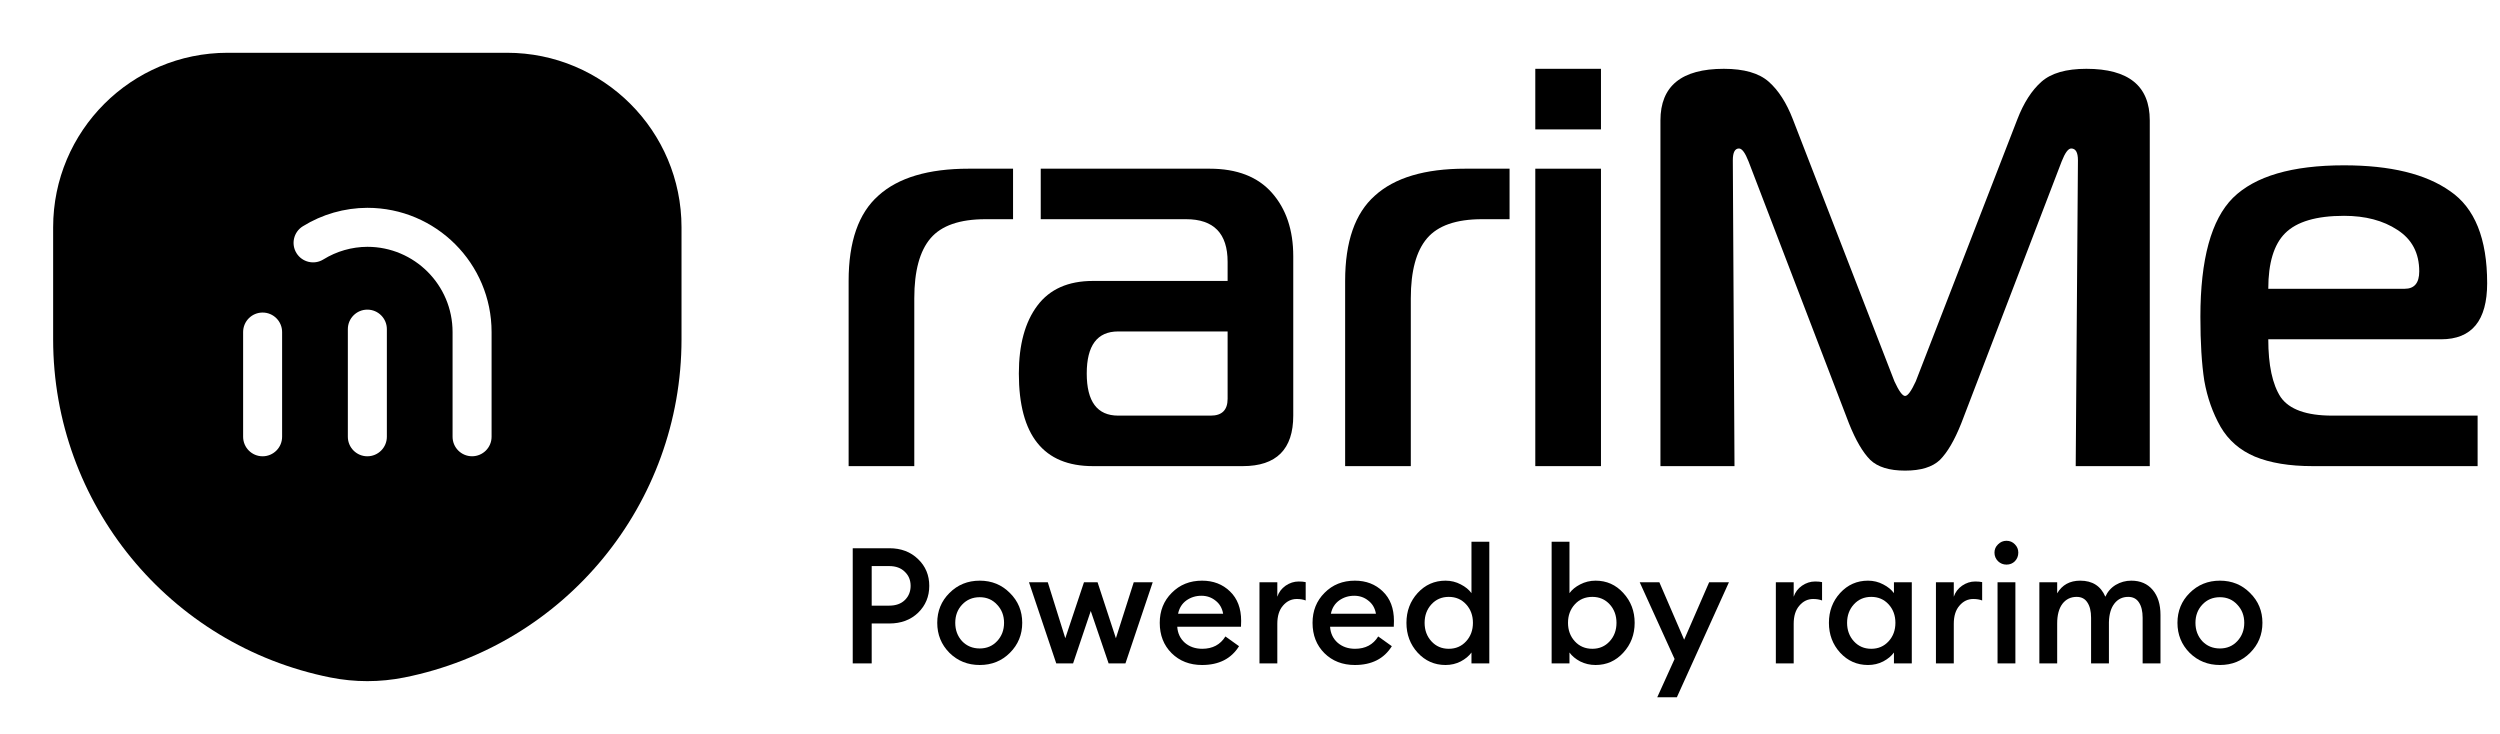
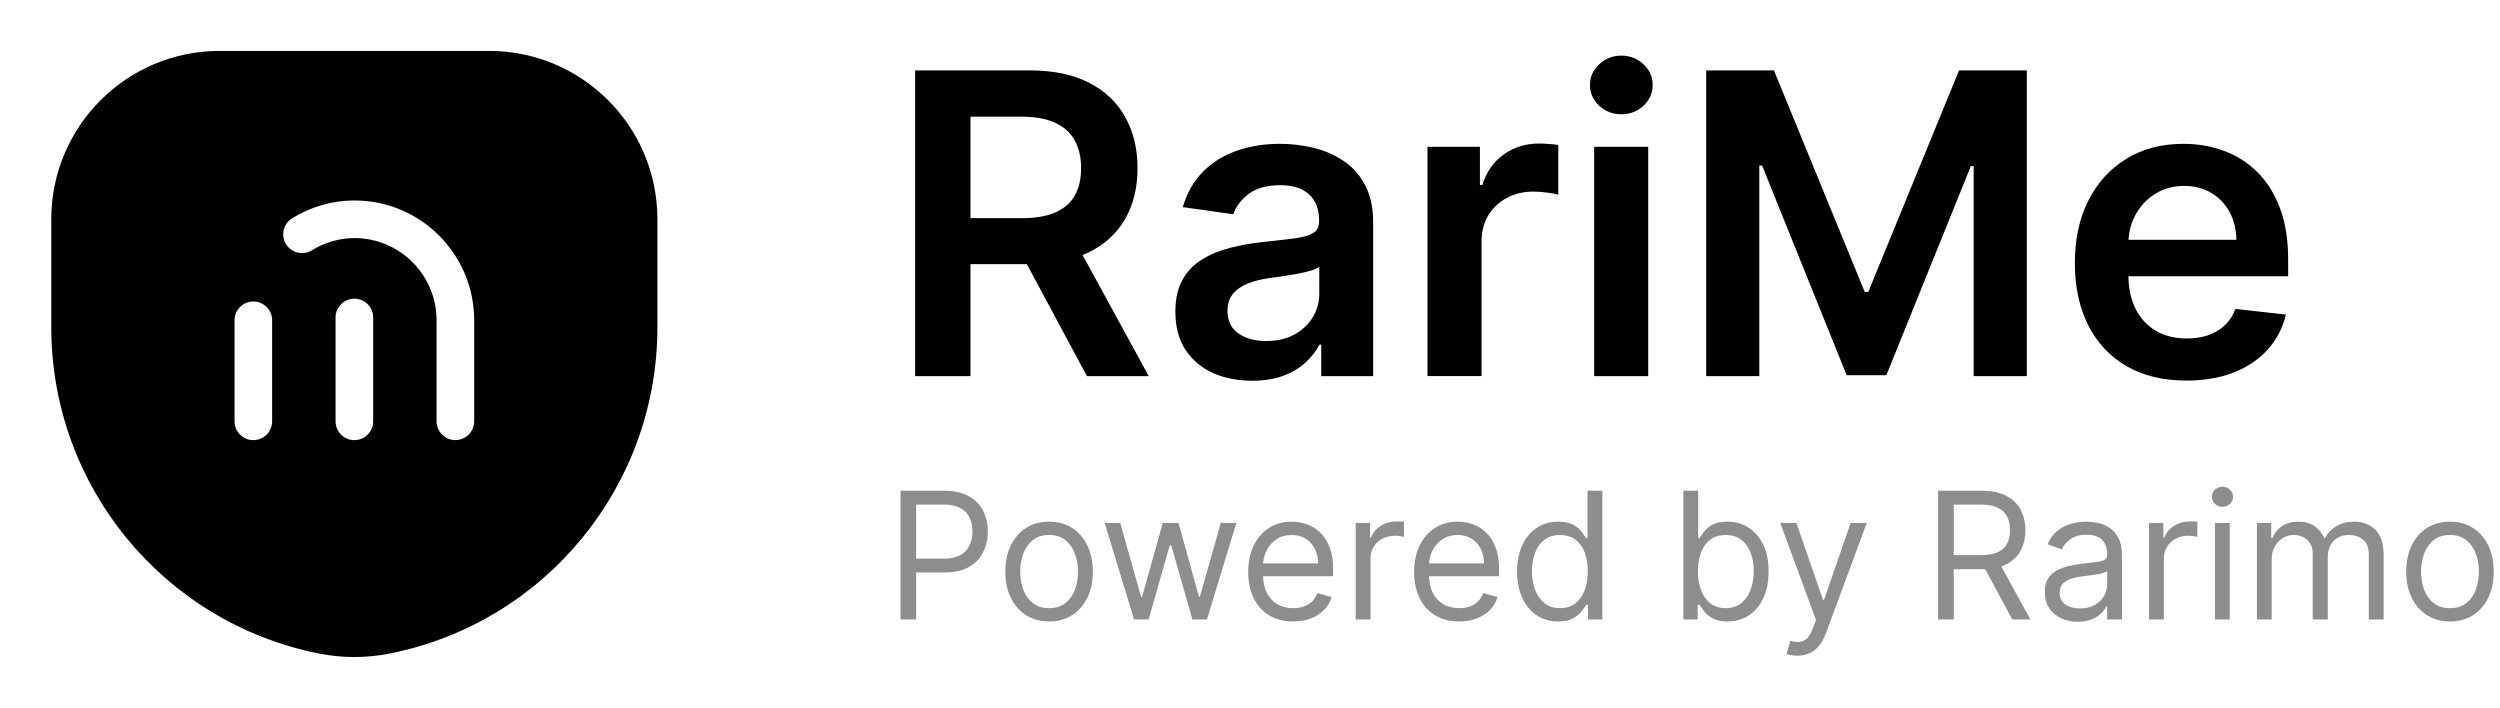
- <svg xmlns="http://www.w3.org/2000/svg" viewBox="0 0 109 32" fill="none">
-   <path fill-rule="evenodd" clip-rule="evenodd" d="M2.317 14.795C2.317 21.962 7.376 28.132 14.404 29.538C15.468 29.751 16.564 29.751 17.628 29.538H17.628C24.655 28.132 29.714 21.962 29.714 14.795V9.911C29.714 5.708 26.307 2.301 22.104 2.301H9.928C5.725 2.301 2.317 5.708 2.317 9.911V14.795ZM12.3 14.477C12.3 14.008 11.92 13.627 11.45 13.627C10.98 13.627 10.6 14.008 10.6 14.477V19.043C10.6 19.513 10.98 19.894 11.45 19.894C11.92 19.894 12.3 19.513 12.3 19.043V14.477ZM16.016 13.5C16.486 13.5 16.867 13.881 16.867 14.35V19.043C16.867 19.513 16.486 19.894 16.016 19.894C15.547 19.894 15.166 19.513 15.166 19.043V14.35C15.166 13.881 15.547 13.5 16.016 13.5ZM16.016 9.061L16.013 9.061C15.02 9.064 14.047 9.343 13.203 9.866C12.803 10.113 12.68 10.638 12.927 11.037C13.175 11.436 13.699 11.559 14.098 11.312C14.675 10.955 15.339 10.764 16.018 10.761C18.069 10.762 19.732 12.425 19.732 14.477V19.043C19.732 19.513 20.113 19.893 20.582 19.893C21.052 19.893 21.433 19.513 21.433 19.043V14.477C21.433 11.486 19.008 9.061 16.016 9.061Z" fill="currentColor" />
-   <path d="M37 20.323V12.249C37 10.536 37.432 9.296 38.297 8.53C39.161 7.747 40.474 7.355 42.236 7.355H44.169V9.557H42.97C41.844 9.557 41.045 9.835 40.572 10.389C40.099 10.944 39.863 11.816 39.863 13.007V20.323H37Z" fill="currentColor" />
-   <path d="M45.376 7.355H52.741C53.931 7.355 54.837 7.706 55.456 8.407C56.076 9.109 56.386 10.03 56.386 11.172V18.121C56.386 19.589 55.652 20.323 54.184 20.323H47.651C45.498 20.323 44.422 18.977 44.422 16.286C44.422 15.03 44.691 14.043 45.229 13.325C45.767 12.607 46.575 12.249 47.651 12.249H53.524V11.417C53.524 10.177 52.92 9.557 51.713 9.557H45.376V7.355ZM53.524 14.451H48.752C47.839 14.451 47.382 15.062 47.382 16.286C47.382 17.509 47.839 18.121 48.752 18.121H52.79C53.279 18.121 53.524 17.876 53.524 17.387V14.451Z" fill="currentColor" />
-   <path d="M58.648 20.323V12.249C58.648 10.536 59.08 9.296 59.945 8.53C60.809 7.747 62.122 7.355 63.884 7.355H65.817V9.557H64.618C63.492 9.557 62.693 9.835 62.22 10.389C61.747 10.944 61.511 11.816 61.511 13.007V20.323H58.648Z" fill="currentColor" />
-   <path d="M66.939 20.323V7.355H69.802V20.323H66.939ZM69.802 5.642H66.939V3H69.802V5.642Z" fill="currentColor" />
-   <path d="M89.889 7.037L85.509 18.463C85.216 19.197 84.906 19.727 84.579 20.054C84.253 20.364 83.748 20.519 83.062 20.519C82.377 20.519 81.872 20.364 81.546 20.054C81.219 19.727 80.909 19.197 80.616 18.463L76.236 7.037C76.089 6.662 75.951 6.474 75.82 6.474C75.641 6.474 75.551 6.646 75.551 6.988L75.624 20.323H72.395V5.251C72.395 3.75 73.316 3 75.159 3C76.04 3 76.693 3.188 77.117 3.563C77.541 3.938 77.892 4.484 78.169 5.202L82.598 16.628C82.793 17.052 82.948 17.264 83.062 17.264C83.177 17.264 83.332 17.052 83.527 16.628L87.956 5.202C88.233 4.484 88.584 3.938 89.008 3.563C89.432 3.188 90.085 3 90.965 3C92.809 3 93.73 3.75 93.73 5.251V20.323H90.501L90.598 6.988C90.598 6.646 90.501 6.474 90.305 6.474C90.174 6.474 90.036 6.662 89.889 7.037Z" fill="currentColor" />
-   <path d="M108.024 20.323H100.83C99.819 20.323 98.979 20.184 98.31 19.907C97.658 19.63 97.16 19.197 96.818 18.61C96.475 18.007 96.239 17.338 96.108 16.604C95.994 15.87 95.937 14.94 95.937 13.815C95.937 11.303 96.41 9.574 97.356 8.627C98.318 7.681 99.933 7.208 102.2 7.208C104.223 7.208 105.765 7.584 106.825 8.334C107.901 9.068 108.44 10.405 108.44 12.347C108.44 13.978 107.771 14.793 106.433 14.793H98.897C98.897 15.919 99.077 16.759 99.436 17.313C99.811 17.852 100.561 18.121 101.687 18.121H108.024V20.323ZM98.897 12.591H104.843C105.267 12.591 105.479 12.338 105.479 11.833C105.479 11.033 105.161 10.43 104.525 10.022C103.905 9.614 103.13 9.41 102.2 9.41C100.993 9.41 100.137 9.663 99.631 10.169C99.142 10.658 98.897 11.466 98.897 12.591Z" fill="currentColor" />
-   <path d="M40.028 24.377C40.353 24.688 40.516 25.077 40.516 25.544C40.516 26.01 40.353 26.401 40.028 26.717C39.703 27.028 39.285 27.184 38.776 27.184H38.006V28.923H37.179V23.903H38.776C39.285 23.903 39.703 24.061 40.028 24.377ZM39.448 26.166C39.618 26.001 39.703 25.793 39.703 25.544C39.703 25.294 39.618 25.089 39.448 24.928C39.283 24.764 39.057 24.681 38.769 24.681H38.006V26.406H38.769C39.057 26.406 39.283 26.326 39.448 26.166Z" fill="currentColor" />
-   <path d="M44.032 28.463C43.678 28.817 43.24 28.994 42.717 28.994C42.193 28.994 41.753 28.817 41.395 28.463C41.041 28.105 40.864 27.669 40.864 27.155C40.864 26.642 41.041 26.208 41.395 25.855C41.753 25.496 42.193 25.317 42.717 25.317C43.24 25.317 43.678 25.496 44.032 25.855C44.39 26.208 44.569 26.642 44.569 27.155C44.569 27.669 44.39 28.105 44.032 28.463ZM42.717 28.273C43.023 28.273 43.275 28.166 43.473 27.954C43.676 27.738 43.777 27.471 43.777 27.155C43.777 26.84 43.676 26.576 43.473 26.364C43.275 26.147 43.023 26.038 42.717 26.038C42.406 26.038 42.149 26.147 41.946 26.364C41.748 26.576 41.649 26.84 41.649 27.155C41.649 27.471 41.748 27.738 41.946 27.954C42.149 28.166 42.406 28.273 42.717 28.273Z" fill="currentColor" />
-   <path d="M48.335 28.923L47.557 26.639L46.787 28.923H46.052L44.864 25.388H45.684L46.447 27.827L47.261 25.388H47.854L48.653 27.827L49.431 25.388H50.258L49.07 28.923H48.335Z" fill="currentColor" />
-   <path d="M52.41 28.994C51.873 28.994 51.429 28.822 51.081 28.477C50.737 28.133 50.565 27.693 50.565 27.155C50.565 26.632 50.739 26.196 51.088 25.848C51.437 25.494 51.877 25.317 52.41 25.317C52.9 25.317 53.305 25.473 53.626 25.784C53.951 26.095 54.114 26.524 54.114 27.071C54.114 27.165 54.111 27.25 54.107 27.325H51.328C51.347 27.613 51.458 27.846 51.66 28.025C51.863 28.199 52.115 28.287 52.417 28.287C52.869 28.287 53.206 28.108 53.428 27.749L54.022 28.174C53.682 28.72 53.145 28.994 52.41 28.994ZM51.364 26.759H53.329C53.286 26.514 53.176 26.324 52.997 26.187C52.822 26.046 52.617 25.975 52.382 25.975C52.136 25.975 51.917 26.043 51.724 26.18C51.536 26.317 51.415 26.51 51.364 26.759Z" fill="currentColor" />
-   <path d="M54.913 28.923V25.388H55.691V26.017C55.757 25.819 55.877 25.659 56.051 25.537C56.23 25.414 56.421 25.353 56.624 25.353C56.747 25.353 56.848 25.362 56.928 25.381V26.18C56.815 26.137 56.685 26.116 56.539 26.116C56.303 26.116 56.103 26.213 55.938 26.406C55.773 26.595 55.691 26.858 55.691 27.198V28.923H54.913Z" fill="currentColor" />
-   <path d="M59.072 28.994C58.535 28.994 58.092 28.822 57.743 28.477C57.399 28.133 57.227 27.693 57.227 27.155C57.227 26.632 57.401 26.196 57.75 25.848C58.099 25.494 58.54 25.317 59.072 25.317C59.562 25.317 59.968 25.473 60.288 25.784C60.614 26.095 60.776 26.524 60.776 27.071C60.776 27.165 60.774 27.25 60.769 27.325H57.991C58.01 27.613 58.12 27.846 58.323 28.025C58.526 28.199 58.778 28.287 59.079 28.287C59.532 28.287 59.869 28.108 60.09 27.749L60.684 28.174C60.345 28.72 59.808 28.994 59.072 28.994ZM58.026 26.759H59.991C59.949 26.514 59.838 26.324 59.659 26.187C59.485 26.046 59.28 25.975 59.044 25.975C58.799 25.975 58.58 26.043 58.387 26.18C58.198 26.317 58.078 26.51 58.026 26.759Z" fill="currentColor" />
-   <path d="M63.025 28.994C62.544 28.994 62.139 28.814 61.809 28.456C61.484 28.098 61.321 27.665 61.321 27.155C61.321 26.646 61.484 26.213 61.809 25.855C62.139 25.496 62.544 25.317 63.025 25.317C63.265 25.317 63.487 25.372 63.689 25.48C63.892 25.584 64.048 25.711 64.156 25.862V23.62H64.934V28.923H64.156V28.449C64.048 28.6 63.892 28.73 63.689 28.838C63.487 28.942 63.265 28.994 63.025 28.994ZM62.41 27.961C62.608 28.178 62.86 28.287 63.166 28.287C63.473 28.287 63.725 28.178 63.923 27.961C64.121 27.745 64.22 27.476 64.22 27.155C64.22 26.835 64.121 26.566 63.923 26.349C63.725 26.133 63.473 26.024 63.166 26.024C62.86 26.024 62.608 26.133 62.41 26.349C62.212 26.566 62.113 26.835 62.113 27.155C62.113 27.476 62.212 27.745 62.41 27.961Z" fill="currentColor" />
-   <path d="M69.567 28.994C69.327 28.994 69.103 28.942 68.895 28.838C68.693 28.73 68.537 28.6 68.429 28.449V28.923H67.651V23.62H68.429V25.862C68.537 25.711 68.693 25.584 68.895 25.48C69.103 25.372 69.327 25.317 69.567 25.317C70.048 25.317 70.451 25.496 70.776 25.855C71.106 26.213 71.271 26.646 71.271 27.155C71.271 27.665 71.106 28.098 70.776 28.456C70.451 28.814 70.048 28.994 69.567 28.994ZM69.426 28.287C69.732 28.287 69.984 28.178 70.182 27.961C70.38 27.745 70.479 27.476 70.479 27.155C70.479 26.835 70.38 26.566 70.182 26.349C69.984 26.133 69.732 26.024 69.426 26.024C69.115 26.024 68.86 26.133 68.662 26.349C68.464 26.566 68.365 26.835 68.365 27.155C68.365 27.476 68.464 27.745 68.662 27.961C68.86 28.178 69.115 28.287 69.426 28.287Z" fill="currentColor" />
-   <path d="M73.111 30.401H72.256L73.012 28.732L71.492 25.388H72.348L73.429 27.891L74.518 25.388H75.381L73.111 30.401Z" fill="currentColor" />
-   <path d="M77.427 28.923V25.388H78.205V26.017C78.271 25.819 78.391 25.659 78.566 25.537C78.745 25.414 78.936 25.353 79.138 25.353C79.261 25.353 79.362 25.362 79.442 25.381V26.18C79.329 26.137 79.2 26.116 79.053 26.116C78.818 26.116 78.617 26.213 78.453 26.406C78.287 26.595 78.205 26.858 78.205 27.198V28.923H77.427Z" fill="currentColor" />
-   <path d="M81.445 28.994C80.964 28.994 80.559 28.814 80.229 28.456C79.904 28.098 79.741 27.665 79.741 27.155C79.741 26.646 79.904 26.213 80.229 25.855C80.559 25.496 80.964 25.317 81.445 25.317C81.685 25.317 81.907 25.372 82.109 25.48C82.312 25.584 82.468 25.711 82.576 25.862V25.388H83.354V28.923H82.576V28.449C82.468 28.6 82.312 28.73 82.109 28.838C81.907 28.942 81.685 28.994 81.445 28.994ZM80.83 27.961C81.028 28.178 81.28 28.287 81.586 28.287C81.893 28.287 82.145 28.178 82.343 27.961C82.541 27.745 82.64 27.476 82.64 27.155C82.64 26.835 82.541 26.566 82.343 26.349C82.145 26.133 81.893 26.024 81.586 26.024C81.28 26.024 81.028 26.133 80.83 26.349C80.632 26.566 80.533 26.835 80.533 27.155C80.533 27.476 80.632 27.745 80.83 27.961Z" fill="currentColor" />
-   <path d="M84.407 28.923V25.388H85.185V26.017C85.251 25.819 85.371 25.659 85.546 25.537C85.725 25.414 85.916 25.353 86.118 25.353C86.241 25.353 86.342 25.362 86.422 25.381V26.18C86.309 26.137 86.18 26.116 86.033 26.116C85.798 26.116 85.597 26.213 85.433 26.406C85.267 26.595 85.185 26.858 85.185 27.198V28.923H84.407Z" fill="currentColor" />
-   <path d="M87.482 24.617C87.341 24.617 87.218 24.568 87.114 24.469C87.011 24.365 86.959 24.24 86.959 24.094C86.959 23.953 87.011 23.833 87.114 23.734C87.218 23.63 87.341 23.578 87.482 23.578C87.628 23.578 87.751 23.63 87.85 23.734C87.948 23.833 87.998 23.953 87.998 24.094C87.998 24.24 87.948 24.365 87.85 24.469C87.751 24.568 87.628 24.617 87.482 24.617ZM87.093 28.923V25.388H87.871V28.923H87.093Z" fill="currentColor" />
-   <path d="M93.419 28.923V26.936C93.419 26.649 93.365 26.425 93.257 26.265C93.153 26.104 92.997 26.024 92.79 26.024C92.54 26.024 92.34 26.121 92.189 26.314C92.038 26.507 91.958 26.778 91.949 27.127V28.923H91.171V26.936C91.171 26.649 91.117 26.425 91.008 26.265C90.905 26.104 90.749 26.024 90.542 26.024C90.283 26.024 90.075 26.126 89.92 26.328C89.769 26.531 89.693 26.816 89.693 27.184V28.923H88.916V25.388H89.693V25.869C89.91 25.501 90.245 25.317 90.697 25.317C91.23 25.317 91.595 25.551 91.793 26.017C91.892 25.796 92.043 25.624 92.246 25.501C92.453 25.379 92.679 25.317 92.924 25.317C93.32 25.317 93.631 25.452 93.858 25.72C94.084 25.989 94.197 26.352 94.197 26.809V28.923H93.419Z" fill="currentColor" />
-   <path d="M98.104 28.463C97.751 28.817 97.312 28.994 96.789 28.994C96.266 28.994 95.826 28.817 95.467 28.463C95.114 28.105 94.937 27.669 94.937 27.155C94.937 26.642 95.114 26.208 95.467 25.855C95.826 25.496 96.266 25.317 96.789 25.317C97.312 25.317 97.751 25.496 98.104 25.855C98.463 26.208 98.642 26.642 98.642 27.155C98.642 27.669 98.463 28.105 98.104 28.463ZM96.789 28.273C97.096 28.273 97.348 28.166 97.546 27.954C97.748 27.738 97.85 27.471 97.85 27.155C97.85 26.84 97.748 26.576 97.546 26.364C97.348 26.147 97.096 26.038 96.789 26.038C96.478 26.038 96.221 26.147 96.019 26.364C95.821 26.576 95.722 26.84 95.722 27.155C95.722 27.471 95.821 27.738 96.019 27.954C96.221 28.166 96.478 28.273 96.789 28.273Z" fill="currentColor" />
+ <svg xmlns="http://www.w3.org/2000/svg" width="113" height="32" viewBox="0 0 113 32" fill="none">
+   <path fill-rule="evenodd" clip-rule="evenodd" d="M2.318 14.795C2.318 21.962 7.377 28.132 14.405 29.538C15.469 29.751 16.564 29.751 17.628 29.538H17.629C24.656 28.132 29.715 21.962 29.715 14.795V9.911C29.715 5.708 26.308 2.301 22.105 2.301H9.928C5.726 2.301 2.318 5.708 2.318 9.911V14.795ZM12.301 14.477C12.301 14.008 11.921 13.627 11.451 13.627C10.981 13.627 10.601 14.008 10.601 14.477V19.043C10.601 19.513 10.981 19.894 11.451 19.894C11.921 19.894 12.301 19.513 12.301 19.043V14.477ZM16.017 13.5C16.487 13.5 16.868 13.881 16.868 14.35V19.043C16.868 19.513 16.487 19.894 16.017 19.894C15.548 19.894 15.167 19.513 15.167 19.043V14.35C15.167 13.881 15.548 13.5 16.017 13.5ZM16.017 9.061L16.014 9.061C15.021 9.064 14.048 9.343 13.204 9.866C12.804 10.113 12.681 10.638 12.928 11.037C13.176 11.436 13.7 11.559 14.099 11.312C14.676 10.955 15.34 10.764 16.019 10.761C18.07 10.762 19.733 12.425 19.733 14.477V19.043C19.733 19.513 20.113 19.893 20.583 19.893C21.053 19.893 21.433 19.513 21.433 19.043V14.477C21.433 11.486 19.009 9.061 16.017 9.061Z" fill="currentColor" />
+   <path d="M98.817 17.202C97.778 17.202 96.88 16.986 96.124 16.554C95.373 16.118 94.795 15.502 94.39 14.706C93.986 13.905 93.783 12.963 93.783 11.879C93.783 10.812 93.986 9.877 94.39 9.072C94.8 8.262 95.371 7.632 96.104 7.182C96.837 6.728 97.699 6.501 98.688 6.501C99.327 6.501 99.93 6.604 100.497 6.811C101.068 7.014 101.572 7.329 102.008 7.756C102.449 8.183 102.795 8.728 103.047 9.389C103.299 10.046 103.425 10.828 103.425 11.737V12.486H94.93V10.839H101.084C101.079 10.372 100.978 9.956 100.78 9.591C100.582 9.222 100.305 8.932 99.95 8.721C99.599 8.509 99.19 8.404 98.722 8.404C98.223 8.404 97.784 8.525 97.406 8.768C97.029 9.006 96.734 9.321 96.523 9.713C96.316 10.1 96.21 10.524 96.205 10.988V12.425C96.205 13.028 96.316 13.545 96.536 13.977C96.757 14.404 97.065 14.732 97.46 14.962C97.856 15.187 98.32 15.299 98.85 15.299C99.206 15.299 99.527 15.25 99.815 15.151C100.103 15.047 100.353 14.897 100.564 14.699C100.776 14.501 100.935 14.256 101.043 13.963L103.324 14.22C103.18 14.822 102.905 15.349 102.501 15.799C102.1 16.244 101.587 16.59 100.962 16.838C100.337 17.081 99.622 17.202 98.817 17.202Z" fill="currentColor" />
+   <path d="M77.119 3.182H80.182L84.285 13.194H84.447L88.549 3.182H91.612V17H89.21V7.507H89.082L85.263 16.959H83.468L79.649 7.486H79.521V17H77.119V3.182Z" fill="currentColor" />
+   <path d="M72.056 17V6.636H74.499V17H72.056ZM73.284 5.165C72.897 5.165 72.564 5.037 72.285 4.781C72.007 4.52 71.867 4.207 71.867 3.843C71.867 3.474 72.007 3.161 72.285 2.905C72.564 2.644 72.897 2.514 73.284 2.514C73.675 2.514 74.008 2.644 74.283 2.905C74.562 3.161 74.701 3.474 74.701 3.843C74.701 4.207 74.562 4.52 74.283 4.781C74.008 5.037 73.675 5.165 73.284 5.165Z" fill="currentColor" />
+   <path d="M64.523 16.999V6.636H66.892V8.363H67C67.189 7.765 67.512 7.304 67.971 6.98C68.434 6.651 68.963 6.487 69.557 6.487C69.692 6.487 69.842 6.494 70.009 6.508C70.18 6.517 70.322 6.532 70.434 6.555V8.802C70.331 8.766 70.166 8.734 69.941 8.707C69.721 8.676 69.507 8.66 69.3 8.66C68.855 8.66 68.455 8.757 68.099 8.95C67.749 9.139 67.472 9.402 67.269 9.739C67.067 10.077 66.966 10.466 66.966 10.907V16.999H64.523Z" fill="currentColor" />
+   <path d="M56.595 17.209C55.938 17.209 55.347 17.092 54.821 16.858C54.299 16.619 53.885 16.269 53.579 15.805C53.278 15.342 53.127 14.771 53.127 14.091C53.127 13.507 53.235 13.023 53.451 12.641C53.667 12.259 53.961 11.953 54.335 11.723C54.708 11.494 55.129 11.321 55.596 11.204C56.069 11.082 56.557 10.995 57.06 10.941C57.668 10.878 58.16 10.821 58.538 10.772C58.916 10.718 59.19 10.637 59.361 10.529C59.537 10.417 59.624 10.243 59.624 10.009V9.969C59.624 9.461 59.474 9.067 59.172 8.788C58.871 8.509 58.437 8.37 57.87 8.37C57.272 8.37 56.797 8.5 56.447 8.761C56.1 9.022 55.866 9.33 55.745 9.686L53.464 9.362C53.644 8.732 53.941 8.206 54.355 7.783C54.769 7.356 55.275 7.036 55.873 6.825C56.471 6.609 57.133 6.501 57.857 6.501C58.356 6.501 58.853 6.559 59.348 6.676C59.843 6.793 60.295 6.987 60.704 7.257C61.113 7.522 61.442 7.884 61.689 8.343C61.941 8.802 62.067 9.375 62.067 10.063V17H59.719V15.576H59.638C59.489 15.864 59.28 16.134 59.011 16.386C58.745 16.633 58.41 16.833 58.005 16.986C57.605 17.134 57.135 17.209 56.595 17.209ZM57.229 15.414C57.719 15.414 58.145 15.317 58.504 15.124C58.864 14.926 59.141 14.665 59.334 14.341C59.532 14.017 59.631 13.664 59.631 13.282V12.061C59.555 12.124 59.424 12.182 59.24 12.236C59.06 12.29 58.858 12.337 58.633 12.378C58.408 12.418 58.185 12.454 57.965 12.486C57.744 12.517 57.553 12.544 57.391 12.567C57.027 12.616 56.701 12.697 56.413 12.81C56.125 12.922 55.898 13.079 55.731 13.282C55.565 13.48 55.482 13.736 55.482 14.051C55.482 14.501 55.646 14.841 55.974 15.07C56.303 15.299 56.721 15.414 57.229 15.414Z" fill="currentColor" />
+   <path d="M41.363 17V3.182H46.545C47.607 3.182 48.497 3.366 49.217 3.735C49.941 4.104 50.488 4.621 50.856 5.287C51.23 5.948 51.416 6.719 51.416 7.601C51.416 8.487 51.228 9.256 50.85 9.909C50.476 10.556 49.925 11.058 49.197 11.413C48.468 11.764 47.573 11.94 46.511 11.94H42.821V9.861H46.174C46.795 9.861 47.303 9.776 47.699 9.605C48.095 9.43 48.387 9.175 48.576 8.843C48.769 8.505 48.866 8.091 48.866 7.601C48.866 7.111 48.769 6.692 48.576 6.346C48.383 5.995 48.088 5.73 47.692 5.55C47.296 5.365 46.786 5.273 46.16 5.273H43.867V17H41.363ZM48.502 10.739L51.923 17H49.129L45.769 10.739H48.502Z" fill="currentColor" />
+   <path d="M110.739 28.09C110.345 28.09 109.999 27.997 109.702 27.809C109.407 27.622 109.176 27.359 109.009 27.022C108.844 26.685 108.762 26.291 108.762 25.84C108.762 25.386 108.844 24.989 109.009 24.65C109.176 24.311 109.407 24.048 109.702 23.86C109.999 23.673 110.345 23.579 110.739 23.579C111.133 23.579 111.478 23.673 111.773 23.86C112.07 24.048 112.301 24.311 112.466 24.65C112.633 24.989 112.716 25.386 112.716 25.84C112.716 26.291 112.633 26.685 112.466 27.022C112.301 27.359 112.07 27.622 111.773 27.809C111.478 27.997 111.133 28.09 110.739 28.09ZM110.739 27.488C111.038 27.488 111.284 27.412 111.478 27.258C111.671 27.105 111.814 26.903 111.907 26.653C111.999 26.403 112.046 26.132 112.046 25.84C112.046 25.549 111.999 25.277 111.907 25.025C111.814 24.773 111.671 24.57 111.478 24.414C111.284 24.259 111.038 24.181 110.739 24.181C110.44 24.181 110.194 24.259 110 24.414C109.807 24.57 109.664 24.773 109.571 25.025C109.479 25.277 109.432 25.549 109.432 25.84C109.432 26.132 109.479 26.403 109.571 26.653C109.664 26.903 109.807 27.105 110 27.258C110.194 27.412 110.44 27.488 110.739 27.488Z" fill="#8D8D8D" />
+   <path d="M102.012 28V23.636H102.659V24.318H102.716C102.807 24.085 102.954 23.904 103.157 23.775C103.359 23.644 103.603 23.579 103.887 23.579C104.175 23.579 104.414 23.644 104.605 23.775C104.799 23.904 104.949 24.085 105.057 24.318H105.103C105.214 24.092 105.382 23.913 105.605 23.781C105.829 23.646 106.097 23.579 106.409 23.579C106.8 23.579 107.119 23.701 107.367 23.946C107.615 24.188 107.739 24.566 107.739 25.079V28H107.069V25.079C107.069 24.757 106.98 24.527 106.804 24.389C106.628 24.25 106.421 24.181 106.182 24.181C105.875 24.181 105.638 24.274 105.469 24.46C105.301 24.643 105.216 24.877 105.216 25.159V28H104.534V25.011C104.534 24.763 104.454 24.563 104.293 24.412C104.132 24.258 103.925 24.181 103.671 24.181C103.497 24.181 103.334 24.228 103.182 24.321C103.033 24.413 102.911 24.542 102.819 24.707C102.728 24.87 102.682 25.058 102.682 25.272V28H102.012Z" fill="#8D8D8D" />
+   <path d="M100.115 28V23.636H100.785V28H100.115ZM100.456 22.909C100.325 22.909 100.212 22.865 100.118 22.776C100.025 22.687 99.978 22.579 99.978 22.454C99.978 22.329 100.025 22.223 100.118 22.134C100.212 22.044 100.325 22 100.456 22C100.586 22 100.698 22.044 100.791 22.134C100.886 22.223 100.933 22.329 100.933 22.454C100.933 22.579 100.886 22.687 100.791 22.776C100.698 22.865 100.586 22.909 100.456 22.909Z" fill="#8D8D8D" />
+   <path d="M97.137 28V23.637H97.784V24.296H97.83C97.909 24.08 98.053 23.904 98.262 23.77C98.47 23.636 98.705 23.568 98.966 23.568C99.016 23.568 99.077 23.569 99.151 23.571C99.225 23.573 99.281 23.576 99.319 23.58V24.262C99.296 24.256 99.244 24.247 99.162 24.236C99.083 24.223 98.999 24.216 98.909 24.216C98.697 24.216 98.508 24.261 98.341 24.35C98.177 24.437 98.046 24.558 97.949 24.713C97.855 24.867 97.807 25.042 97.807 25.239V28H97.137Z" fill="#8D8D8D" />
+   <path d="M93.914 28.102C93.638 28.102 93.387 28.05 93.162 27.946C92.936 27.84 92.757 27.687 92.625 27.488C92.492 27.287 92.426 27.045 92.426 26.761C92.426 26.511 92.475 26.308 92.573 26.153C92.672 25.996 92.804 25.873 92.968 25.784C93.133 25.695 93.315 25.628 93.514 25.585C93.715 25.539 93.916 25.503 94.119 25.477C94.384 25.443 94.599 25.417 94.764 25.4C94.93 25.381 95.052 25.35 95.127 25.306C95.205 25.263 95.244 25.187 95.244 25.079V25.056C95.244 24.776 95.167 24.558 95.014 24.403C94.862 24.248 94.632 24.17 94.323 24.17C94.003 24.17 93.752 24.24 93.571 24.38C93.389 24.52 93.261 24.67 93.187 24.829L92.551 24.602C92.664 24.337 92.816 24.13 93.005 23.983C93.197 23.833 93.405 23.729 93.63 23.67C93.858 23.609 94.081 23.579 94.301 23.579C94.441 23.579 94.602 23.596 94.784 23.63C94.967 23.662 95.144 23.73 95.315 23.832C95.487 23.934 95.63 24.089 95.744 24.295C95.858 24.501 95.914 24.778 95.914 25.125V28H95.244V27.409H95.21C95.164 27.503 95.089 27.605 94.983 27.713C94.876 27.821 94.735 27.912 94.559 27.988C94.383 28.064 94.168 28.102 93.914 28.102ZM94.017 27.5C94.282 27.5 94.505 27.448 94.687 27.343C94.871 27.239 95.009 27.105 95.102 26.94C95.197 26.775 95.244 26.602 95.244 26.42V25.806C95.216 25.84 95.153 25.872 95.056 25.9C94.962 25.927 94.852 25.95 94.727 25.971C94.604 25.99 94.484 26.007 94.366 26.022C94.251 26.035 94.157 26.047 94.085 26.056C93.911 26.079 93.748 26.116 93.596 26.167C93.447 26.216 93.325 26.291 93.233 26.392C93.142 26.49 93.096 26.625 93.096 26.795C93.096 27.028 93.182 27.204 93.355 27.323C93.529 27.441 93.75 27.5 94.017 27.5Z" fill="#8D8D8D" />
+   <path d="M87.603 28V22.182H89.569C90.024 22.182 90.397 22.259 90.689 22.415C90.98 22.568 91.196 22.779 91.337 23.048C91.477 23.317 91.547 23.623 91.547 23.966C91.547 24.308 91.477 24.613 91.337 24.878C91.196 25.143 90.981 25.351 90.692 25.503C90.402 25.652 90.031 25.727 89.581 25.727H87.99V25.091H89.558C89.869 25.091 90.119 25.045 90.308 24.954C90.499 24.863 90.638 24.735 90.723 24.568C90.81 24.399 90.853 24.199 90.853 23.966C90.853 23.733 90.81 23.529 90.723 23.355C90.636 23.181 90.496 23.046 90.305 22.951C90.114 22.855 89.861 22.807 89.547 22.807H88.308V28H87.603ZM90.342 25.386L91.774 28H90.956L89.547 25.386H90.342Z" fill="#8D8D8D" />
+   <path d="M81.242 29.637C81.128 29.637 81.026 29.627 80.938 29.608C80.849 29.591 80.787 29.574 80.753 29.557L80.923 28.966C81.086 29.008 81.23 29.023 81.355 29.012C81.48 29 81.591 28.945 81.688 28.844C81.786 28.746 81.876 28.586 81.957 28.364L82.082 28.023L80.469 23.637H81.196L82.401 27.114H82.446L83.651 23.637H84.378L82.526 28.637C82.442 28.862 82.339 29.049 82.216 29.196C82.093 29.346 81.95 29.457 81.787 29.529C81.626 29.601 81.444 29.637 81.242 29.637Z" fill="#8D8D8D" />
+   <path d="M76.088 28V22.182H76.758V24.329H76.815C76.864 24.254 76.933 24.157 77.02 24.04C77.109 23.92 77.236 23.814 77.4 23.721C77.567 23.627 77.792 23.579 78.076 23.579C78.444 23.579 78.768 23.671 79.048 23.855C79.328 24.039 79.547 24.299 79.704 24.636C79.862 24.973 79.94 25.371 79.94 25.829C79.94 26.291 79.862 26.692 79.704 27.031C79.547 27.368 79.329 27.63 79.051 27.815C78.773 27.999 78.451 28.091 78.088 28.091C77.808 28.091 77.583 28.044 77.415 27.951C77.246 27.857 77.116 27.75 77.025 27.631C76.934 27.509 76.864 27.409 76.815 27.329H76.736V28H76.088ZM76.747 25.818C76.747 26.148 76.795 26.438 76.892 26.69C76.989 26.94 77.13 27.136 77.315 27.278C77.501 27.418 77.728 27.488 77.997 27.488C78.277 27.488 78.511 27.415 78.699 27.267C78.888 27.117 79.03 26.916 79.125 26.665C79.221 26.411 79.27 26.129 79.27 25.818C79.27 25.511 79.222 25.235 79.128 24.988C79.035 24.74 78.894 24.544 78.704 24.4C78.517 24.255 78.281 24.182 77.997 24.182C77.724 24.182 77.495 24.251 77.309 24.389C77.124 24.525 76.984 24.717 76.889 24.963C76.794 25.207 76.747 25.492 76.747 25.818Z" fill="#8D8D8D" />
+   <path d="M70.427 28.091C70.063 28.091 69.742 27.999 69.463 27.815C69.185 27.63 68.967 27.368 68.81 27.031C68.653 26.692 68.574 26.291 68.574 25.829C68.574 25.371 68.653 24.973 68.81 24.636C68.967 24.299 69.186 24.039 69.466 23.855C69.747 23.671 70.07 23.579 70.438 23.579C70.722 23.579 70.946 23.627 71.111 23.721C71.278 23.814 71.405 23.92 71.492 24.04C71.581 24.157 71.65 24.254 71.699 24.329H71.756V22.182H72.427V28H71.779V27.329H71.699C71.65 27.409 71.58 27.509 71.489 27.631C71.398 27.75 71.268 27.857 71.1 27.951C70.931 28.044 70.707 28.091 70.427 28.091ZM70.517 27.488C70.786 27.488 71.014 27.418 71.199 27.278C71.385 27.136 71.526 26.94 71.623 26.69C71.719 26.438 71.767 26.148 71.767 25.818C71.767 25.492 71.72 25.207 71.625 24.963C71.531 24.717 71.391 24.525 71.205 24.389C71.019 24.251 70.79 24.182 70.517 24.182C70.233 24.182 69.997 24.255 69.807 24.4C69.62 24.544 69.479 24.74 69.384 24.988C69.291 25.235 69.245 25.511 69.245 25.818C69.245 26.129 69.292 26.411 69.387 26.665C69.483 26.916 69.625 27.117 69.813 27.267C70.002 27.415 70.237 27.488 70.517 27.488Z" fill="#8D8D8D" />
+   <path d="M65.952 28.09C65.532 28.09 65.169 27.998 64.864 27.812C64.561 27.625 64.327 27.363 64.162 27.028C63.999 26.691 63.918 26.299 63.918 25.852C63.918 25.405 63.999 25.011 64.162 24.67C64.327 24.327 64.556 24.06 64.85 23.869C65.145 23.676 65.49 23.579 65.884 23.579C66.111 23.579 66.336 23.617 66.557 23.693C66.779 23.768 66.981 23.892 67.162 24.062C67.344 24.231 67.489 24.454 67.597 24.733C67.705 25.011 67.759 25.354 67.759 25.761V26.045H64.395V25.465H67.077C67.077 25.219 67.028 25 66.929 24.806C66.833 24.613 66.695 24.461 66.515 24.349C66.337 24.237 66.126 24.181 65.884 24.181C65.617 24.181 65.386 24.248 65.191 24.38C64.998 24.511 64.849 24.681 64.745 24.892C64.641 25.102 64.588 25.327 64.588 25.568V25.954C64.588 26.284 64.645 26.563 64.759 26.792C64.874 27.019 65.034 27.193 65.239 27.312C65.444 27.43 65.681 27.488 65.952 27.488C66.128 27.488 66.287 27.464 66.429 27.414C66.573 27.363 66.697 27.287 66.802 27.187C66.906 27.085 66.986 26.958 67.043 26.806L67.691 26.988C67.623 27.208 67.508 27.401 67.347 27.568C67.186 27.733 66.987 27.861 66.75 27.954C66.514 28.045 66.248 28.09 65.952 28.09Z" fill="#8D8D8D" />
+   <path d="M61.277 28V23.637H61.925V24.296H61.971C62.05 24.08 62.194 23.904 62.402 23.77C62.611 23.636 62.846 23.568 63.107 23.568C63.156 23.568 63.218 23.569 63.291 23.571C63.365 23.573 63.421 23.576 63.459 23.58V24.262C63.436 24.256 63.384 24.247 63.303 24.236C63.223 24.223 63.139 24.216 63.05 24.216C62.838 24.216 62.649 24.261 62.482 24.35C62.317 24.437 62.186 24.558 62.09 24.713C61.995 24.867 61.948 25.042 61.948 25.239V28H61.277Z" fill="#8D8D8D" />
+   <path d="M58.452 28.09C58.032 28.09 57.669 27.998 57.364 27.812C57.061 27.625 56.827 27.363 56.662 27.028C56.499 26.691 56.418 26.299 56.418 25.852C56.418 25.405 56.499 25.011 56.662 24.67C56.827 24.327 57.056 24.06 57.35 23.869C57.645 23.676 57.99 23.579 58.384 23.579C58.611 23.579 58.836 23.617 59.057 23.693C59.279 23.768 59.48 23.892 59.662 24.062C59.844 24.231 59.989 24.454 60.097 24.733C60.205 25.011 60.259 25.354 60.259 25.761V26.045H56.895V25.465H59.577C59.577 25.219 59.528 25 59.429 24.806C59.333 24.613 59.194 24.461 59.015 24.349C58.837 24.237 58.626 24.181 58.384 24.181C58.117 24.181 57.886 24.248 57.691 24.38C57.498 24.511 57.349 24.681 57.245 24.892C57.141 25.102 57.088 25.327 57.088 25.568V25.954C57.088 26.284 57.145 26.563 57.259 26.792C57.374 27.019 57.534 27.193 57.739 27.312C57.944 27.43 58.181 27.488 58.452 27.488C58.628 27.488 58.787 27.464 58.929 27.414C59.073 27.363 59.197 27.287 59.301 27.187C59.406 27.085 59.486 26.958 59.543 26.806L60.191 26.988C60.123 27.208 60.008 27.401 59.847 27.568C59.686 27.733 59.487 27.861 59.25 27.954C59.014 28.045 58.748 28.09 58.452 28.09Z" fill="#8D8D8D" />
+   <path d="M51.259 28L49.93 23.637H50.634L51.577 26.978H51.623L52.555 23.637H53.271L54.191 26.966H54.236L55.18 23.637H55.884L54.555 28H53.896L52.941 24.648H52.873L51.918 28H51.259Z" fill="#8D8D8D" />
+   <path d="M47.419 28.09C47.025 28.09 46.679 27.997 46.382 27.809C46.086 27.622 45.855 27.359 45.689 27.022C45.524 26.685 45.441 26.291 45.441 25.84C45.441 25.386 45.524 24.989 45.689 24.65C45.855 24.311 46.086 24.048 46.382 23.86C46.679 23.673 47.025 23.579 47.419 23.579C47.813 23.579 48.157 23.673 48.453 23.86C48.75 24.048 48.981 24.311 49.146 24.65C49.313 24.989 49.396 25.386 49.396 25.84C49.396 26.291 49.313 26.685 49.146 27.022C48.981 27.359 48.75 27.622 48.453 27.809C48.157 27.997 47.813 28.09 47.419 28.09ZM47.419 27.488C47.718 27.488 47.964 27.412 48.157 27.258C48.35 27.105 48.493 26.903 48.586 26.653C48.679 26.403 48.725 26.132 48.725 25.84C48.725 25.549 48.679 25.277 48.586 25.025C48.493 24.773 48.35 24.57 48.157 24.414C47.964 24.259 47.718 24.181 47.419 24.181C47.119 24.181 46.873 24.259 46.68 24.414C46.487 24.57 46.344 24.773 46.251 25.025C46.158 25.277 46.112 25.549 46.112 25.84C46.112 26.132 46.158 26.403 46.251 26.653C46.344 26.903 46.487 27.105 46.68 27.258C46.873 27.412 47.119 27.488 47.419 27.488Z" fill="#8D8D8D" />
+   <path d="M40.705 28V22.182H42.671C43.127 22.182 43.501 22.264 43.79 22.429C44.082 22.592 44.298 22.812 44.438 23.091C44.578 23.369 44.648 23.68 44.648 24.023C44.648 24.365 44.578 24.677 44.438 24.957C44.3 25.238 44.086 25.461 43.796 25.628C43.506 25.792 43.135 25.875 42.682 25.875H41.273V25.25H42.66C42.972 25.25 43.223 25.196 43.413 25.088C43.602 24.98 43.739 24.834 43.824 24.65C43.911 24.465 43.955 24.256 43.955 24.023C43.955 23.79 43.911 23.581 43.824 23.398C43.739 23.214 43.601 23.07 43.41 22.966C43.218 22.86 42.965 22.807 42.648 22.807H41.41V28H40.705Z" fill="#8D8D8D" />
</svg>
